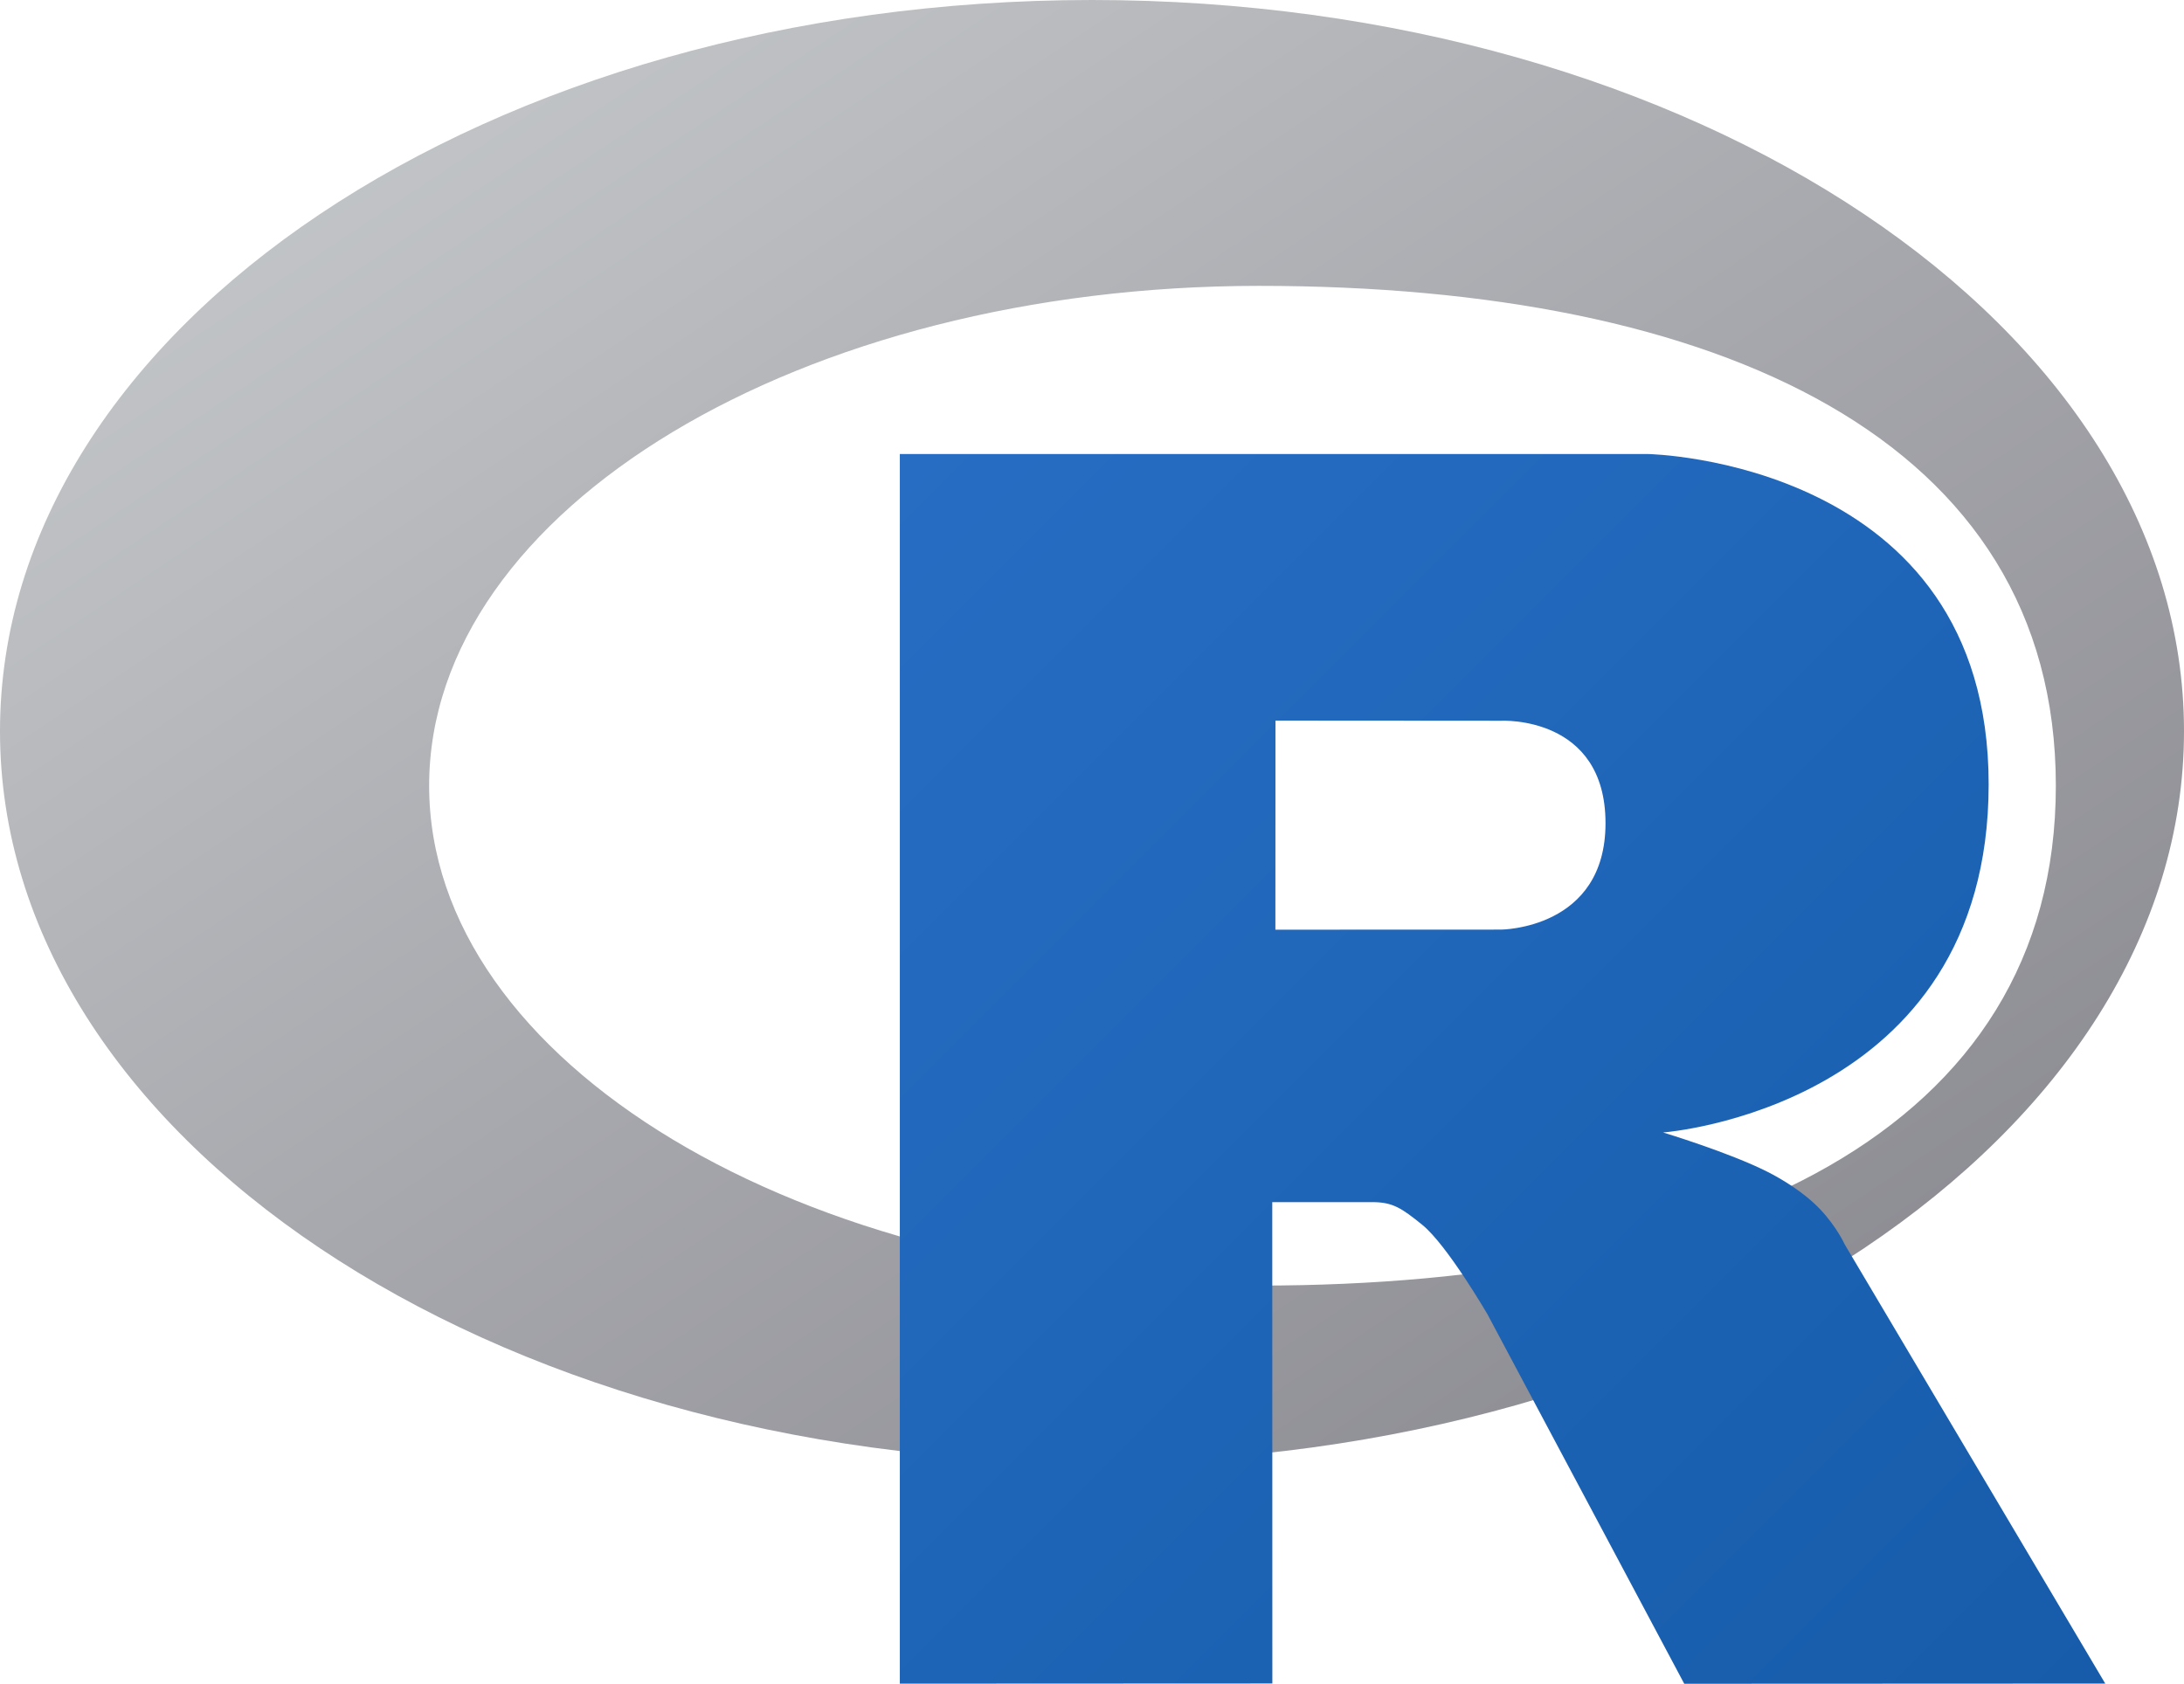
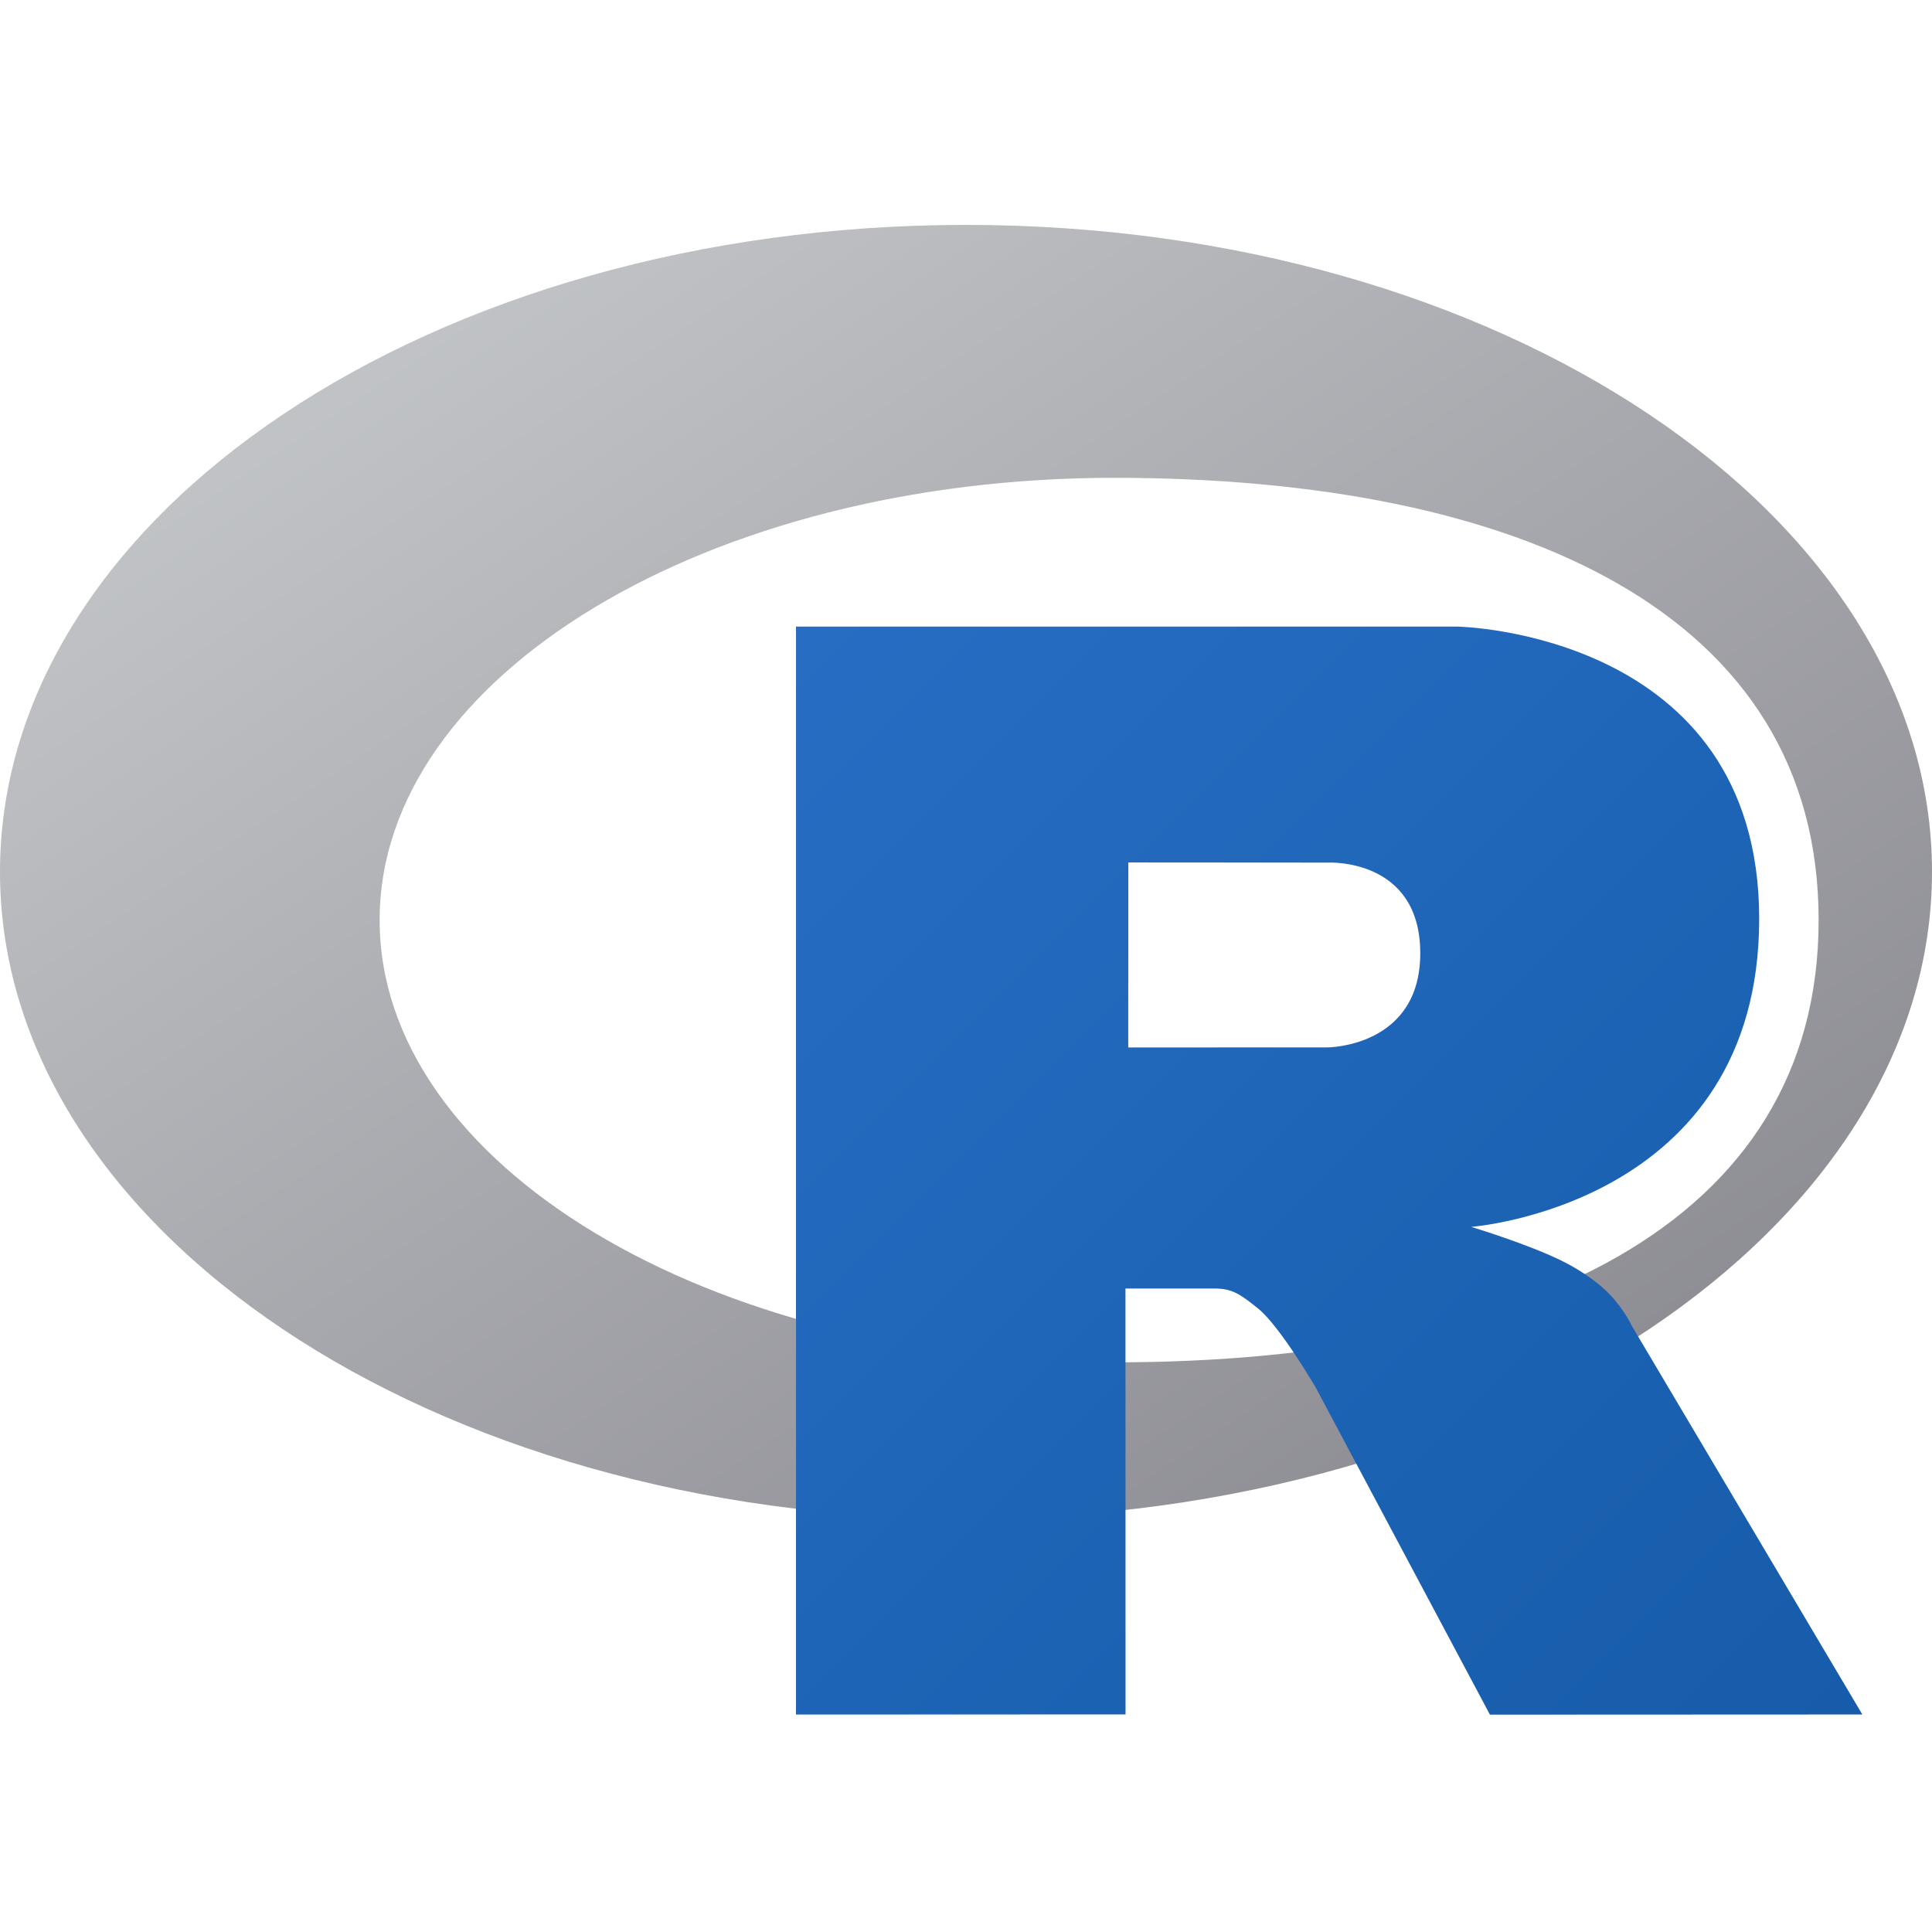
- <svg xmlns="http://www.w3.org/2000/svg" viewBox="92.253 125.767 128 98.7">
+ <svg xmlns="http://www.w3.org/2000/svg" viewBox="92.253 110.867 128 128">
  <defs>
    <linearGradient id="gradientFill-1" x1="0" x2="1" y1="0" y2="1" gradientUnits="objectBoundingBox" spreadMethod="pad">
      <stop offset="0" stop-color="rgb(203,206,208)" stop-opacity="1" />
      <stop offset="1" stop-color="rgb(132,131,139)" stop-opacity="1" />
    </linearGradient>
    <linearGradient id="gradientFill-2" x1="0" x2="1" y1="0" y2="1" gradientUnits="objectBoundingBox" spreadMethod="pad">
      <stop offset="0" stop-color="rgb(39,109,195)" stop-opacity="1" />
      <stop offset="1" stop-color="rgb(22,92,170)" stop-opacity="1" />
    </linearGradient>
  </defs>
  <ellipse style="stroke: rgb(0, 0, 0); stroke-width: 0px; fill: rgb(255, 255, 255);" cx="164.743" cy="171.322" rx="51.32" ry="35.302" />
  <path d="M 156.253 211.487 C 120.907 211.487 92.253 192.298 92.253 168.627 C 92.253 144.956 120.907 125.767 156.253 125.767 C 191.599 125.767 220.253 144.956 220.253 168.627 C 220.253 192.298 191.599 211.487 156.253 211.487 Z M 166.049 142.524 C 139.183 142.524 117.404 155.642 117.404 171.825 C 117.404 188.007 139.183 201.126 166.049 201.126 C 192.915 201.126 212.742 192.157 212.742 171.825 C 212.742 151.499 192.915 142.524 166.049 142.524 Z" fill="url(#gradientFill-1)" fill-rule="evenodd" />
  <path d="M 189.722 192.151 C 189.722 192.151 193.595 193.32 195.846 194.459 C 196.627 194.854 197.978 195.642 198.952 196.678 C 199.907 197.691 200.372 198.719 200.372 198.719 L 215.638 224.456 L 190.964 224.467 L 179.426 202.801 C 179.426 202.801 177.064 198.742 175.61 197.565 C 174.397 196.583 173.88 196.234 172.681 196.234 C 171.846 196.234 166.818 196.234 166.818 196.234 L 166.823 224.451 L 144.99 224.461 L 144.99 152.381 L 188.834 152.381 C 188.834 152.381 208.804 152.741 208.804 171.739 C 208.804 190.737 189.722 192.151 189.722 192.151 Z M 180.225 168.016 L 167.007 168.007 L 167.001 180.264 L 180.225 180.259 C 180.225 180.259 186.349 180.24 186.349 174.025 C 186.349 167.684 180.225 168.016 180.225 168.016 Z" fill="url(#gradientFill-2)" fill-rule="evenodd" />
</svg>
